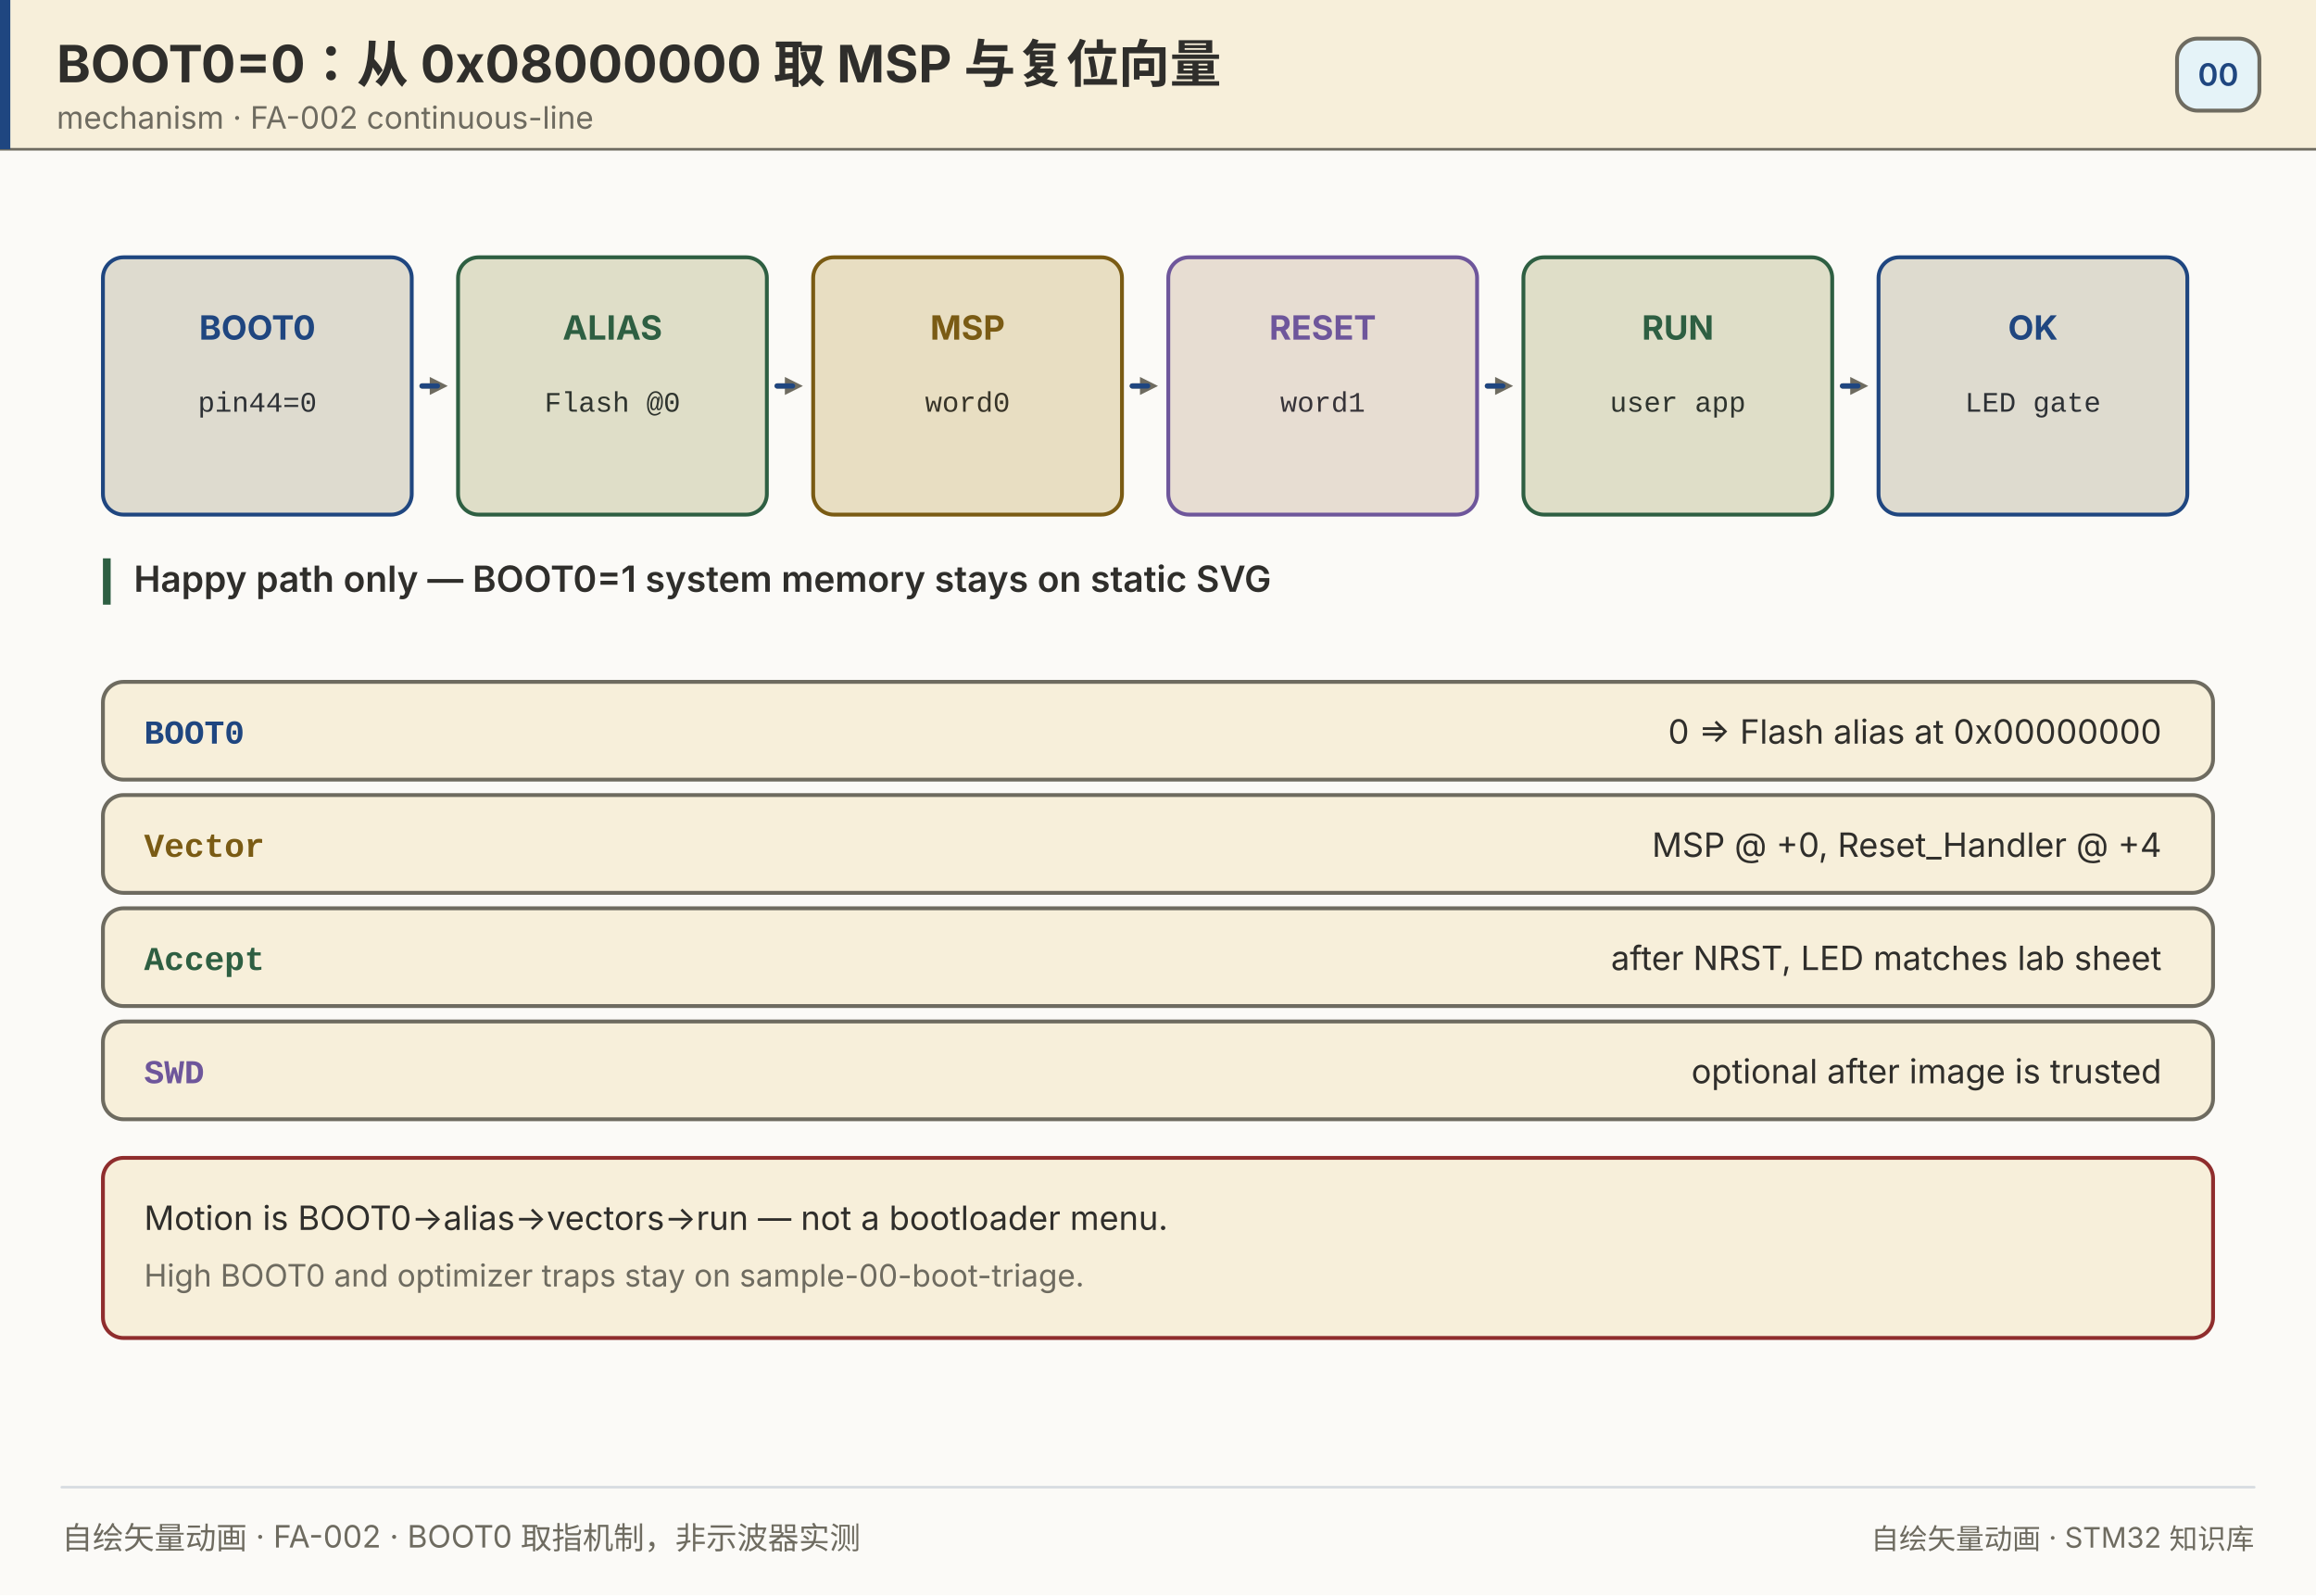
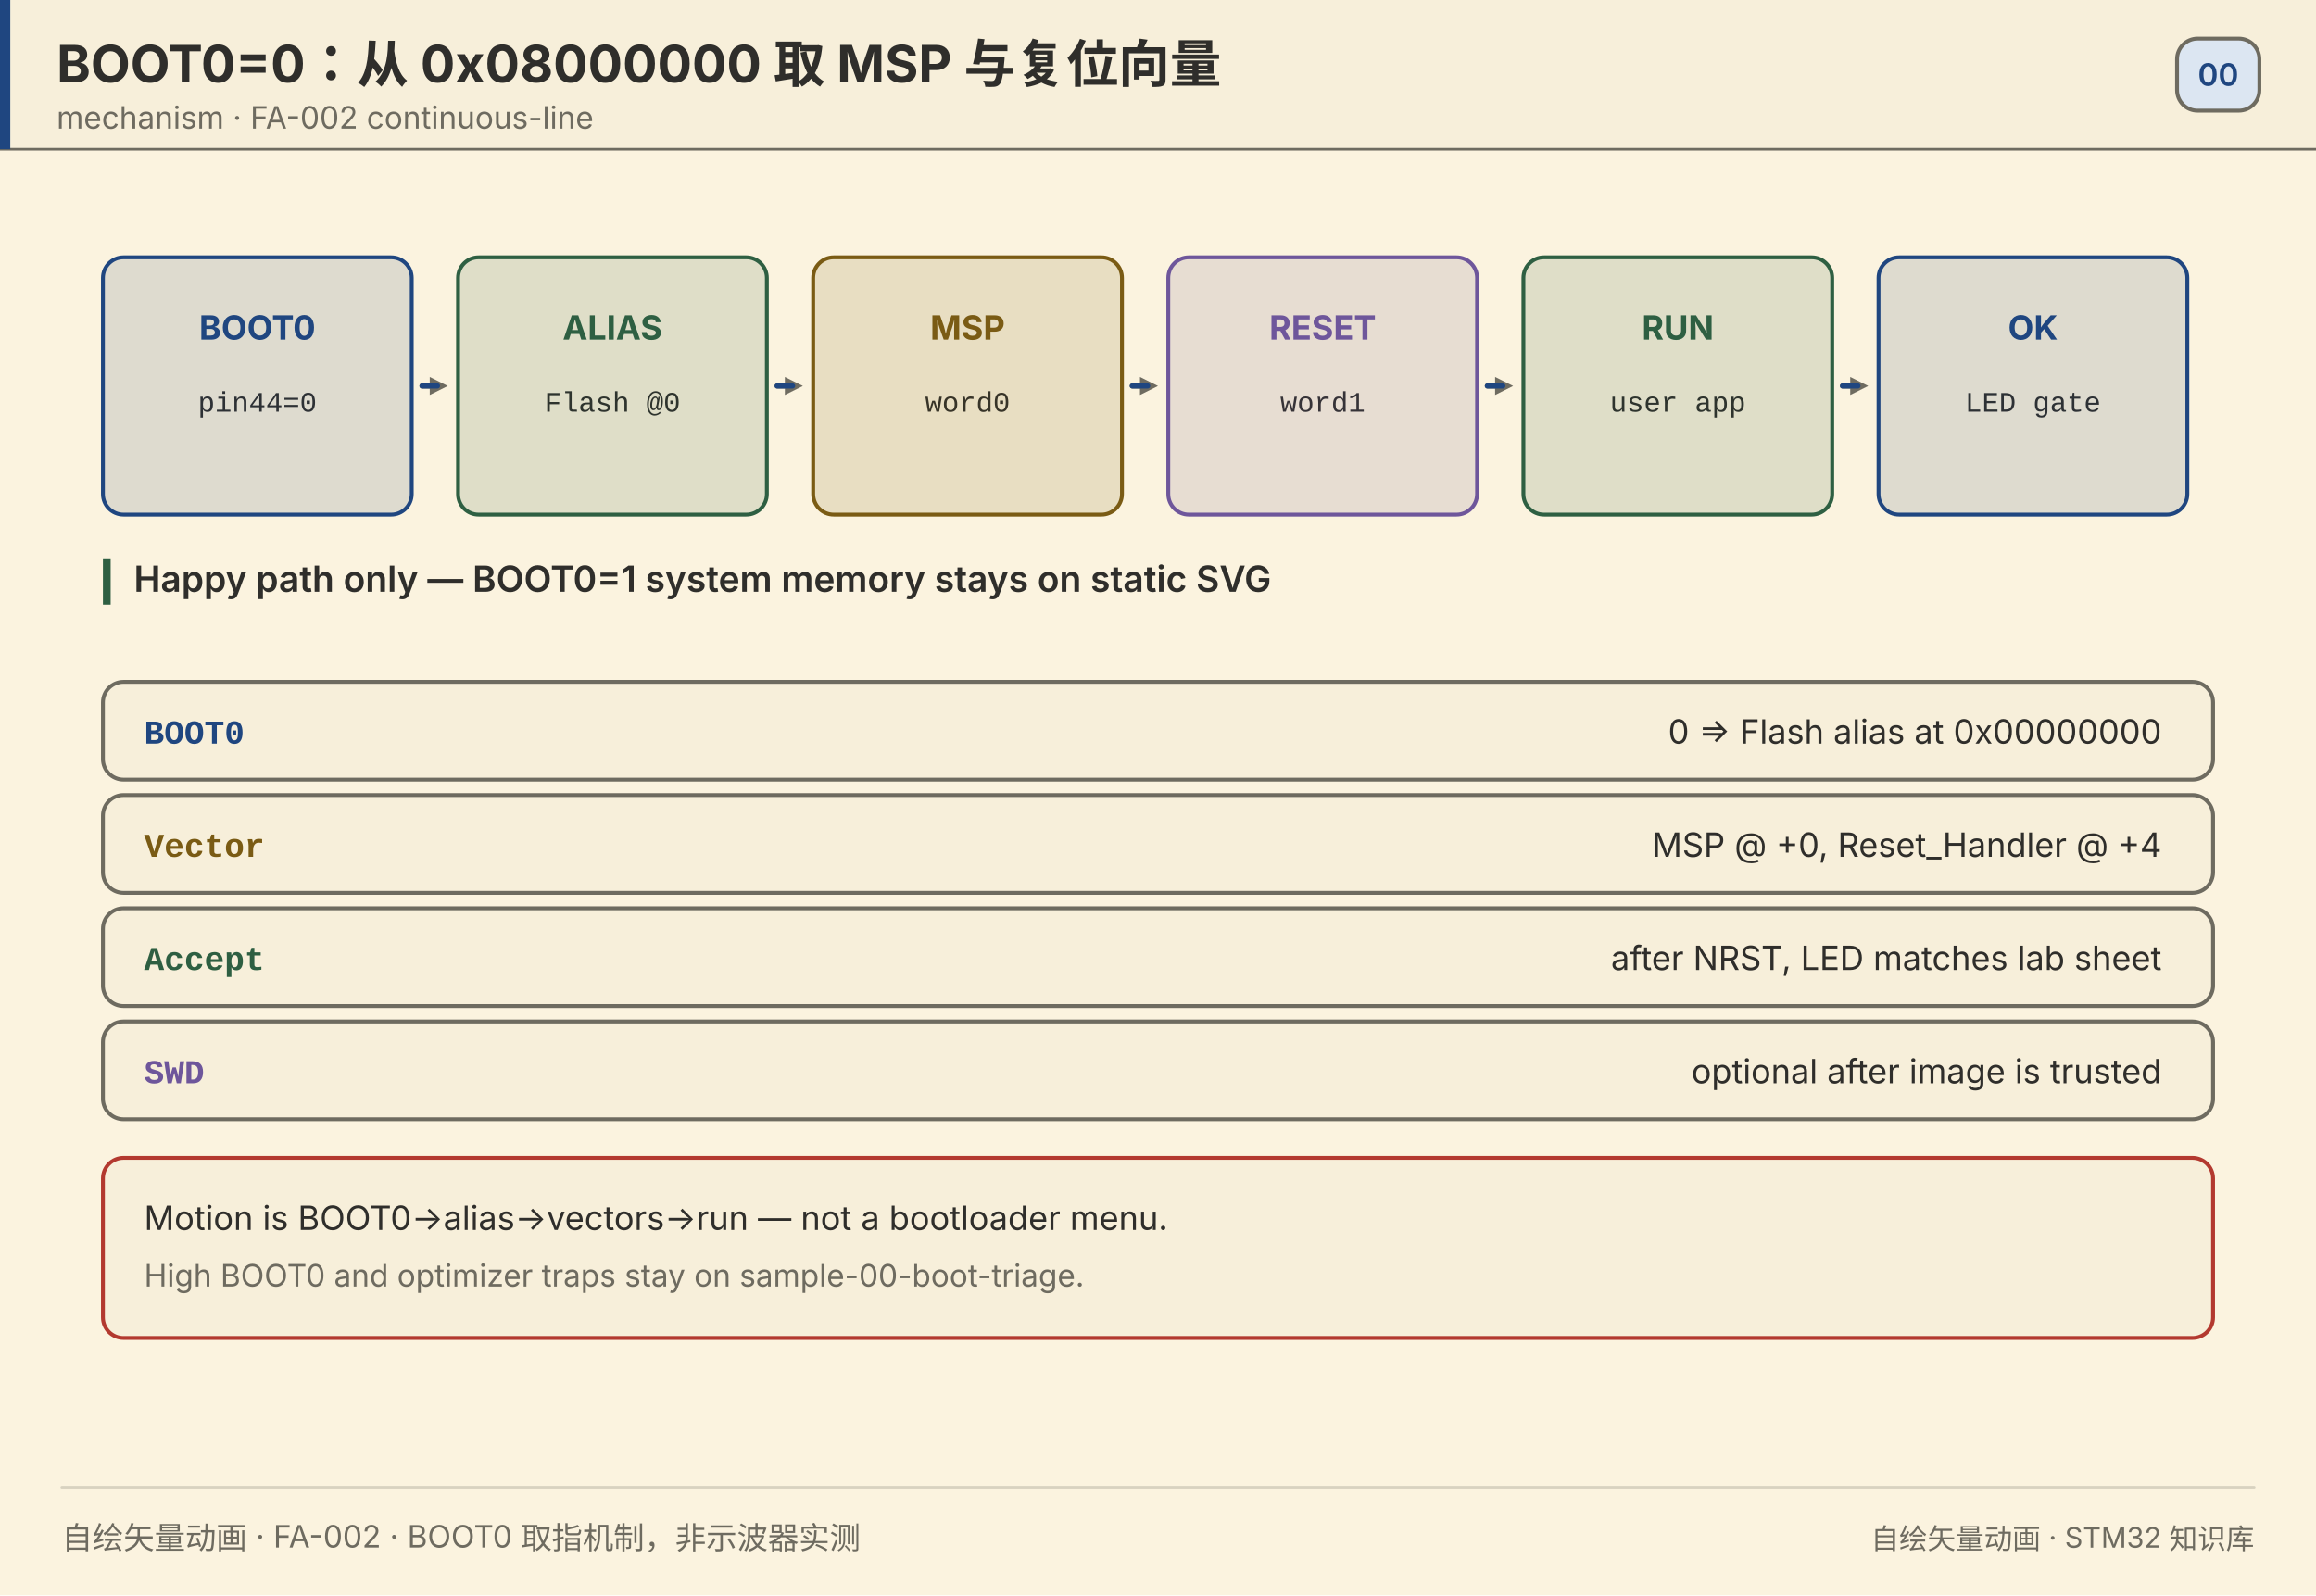
<svg xmlns="http://www.w3.org/2000/svg" width="900" height="620" viewBox="0 0 900 620" role="img" aria-label="BOOT0 Flash fetch">
  <style>

.f0{stroke-dasharray:6 12;animation:f0-flow 1.2s linear infinite;}@keyframes f0-flow{from{stroke-dashoffset:0}to{stroke-dashoffset:-18px}}

.f1{stroke-dasharray:6 12;animation:f1-flow 1.2s linear infinite;}@keyframes f1-flow{from{stroke-dashoffset:0}to{stroke-dashoffset:-18px}}

.f2{stroke-dasharray:6 12;animation:f2-flow 1.2s linear infinite;}@keyframes f2-flow{from{stroke-dashoffset:0}to{stroke-dashoffset:-18px}}

.f3{stroke-dasharray:6 12;animation:f3-flow 1.2s linear infinite;}@keyframes f3-flow{from{stroke-dashoffset:0}to{stroke-dashoffset:-18px}}

.f4{stroke-dasharray:6 12;animation:f4-flow 1.2s linear infinite;}@keyframes f4-flow{from{stroke-dashoffset:0}to{stroke-dashoffset:-18px}}
@keyframes s0-flash{0%,0.00%{opacity:0.06}0.25%,3.33%{opacity:0.35}3.58%,100%{opacity:0.06}}
.s0{animation:s0-flash 7.0s linear infinite;}
@keyframes s1-flash{0%,16.67%{opacity:0.06}16.92%,20.00%{opacity:0.35}20.25%,100%{opacity:0.06}}
.s1{animation:s1-flash 7.0s linear infinite;}
@keyframes s2-flash{0%,33.33%{opacity:0.06}33.58%,36.67%{opacity:0.35}36.92%,100%{opacity:0.06}}
.s2{animation:s2-flash 7.0s linear infinite;}
@keyframes s3-flash{0%,50.00%{opacity:0.06}50.25%,53.33%{opacity:0.35}53.58%,100%{opacity:0.06}}
.s3{animation:s3-flash 7.0s linear infinite;}
@keyframes s4-flash{0%,66.67%{opacity:0.06}66.92%,70.00%{opacity:0.35}70.25%,100%{opacity:0.06}}
.s4{animation:s4-flash 7.0s linear infinite;}
@keyframes s5-flash{0%,83.33%{opacity:0.06}83.58%,86.67%{opacity:0.35}86.92%,100%{opacity:0.06}}
.s5{animation:s5-flash 7.0s linear infinite;}
@media (prefers-reduced-motion: reduce){*{animation:none!important}}
@media (prefers-reduced-motion: reduce){*{animation:none!important}}
</style>
-   <rect x="0" y="0" width="900" height="620" fill="#fbfaf7" />
+   <rect x="0" y="0" width="900" height="620" fill="#FBF3DF" />
  <rect x="0" y="0" width="900" height="58" fill="#F7EFDA" opacity="1" />
  <line x1="0" y1="58" x2="900" y2="58" stroke="#6E6B60" stroke-width="1" stroke-linecap="round" opacity="1" />
  <rect x="0" y="0" width="4" height="58" fill="#1F4680" opacity="1" />
  <text x="22" y="32" font-size="20" fill="#2F2E2B" text-anchor="start" opacity="1" font-family="'PingFang SC','Hiragino Sans GB','Microsoft YaHei',system-ui,-apple-system,'Segoe UI',sans-serif" font-weight="700">BOOT0=0：从 0x08000000 取 MSP 与复位向量</text>
  <text x="22" y="50" font-size="12" fill="#6E6B60" text-anchor="start" opacity="1" font-family="'PingFang SC','Hiragino Sans GB','Microsoft YaHei',system-ui,-apple-system,'Segoe UI',sans-serif">mechanism · FA-002 continuous-line</text>
-   <rect x="846" y="15" width="32" height="28" fill="#e5f3f8" opacity="1" rx="8" stroke="#6E6B60" stroke-width="1.5" />
+   <rect x="846" y="15" width="32" height="28" fill="#DCE6F2" opacity="1" rx="8" stroke="#6E6B60" stroke-width="1.5" />
  <text x="862" y="33.32" font-size="12" fill="#1F4680" text-anchor="middle" opacity="1" font-family="'PingFang SC','Hiragino Sans GB','Microsoft YaHei',system-ui,-apple-system,'Segoe UI',sans-serif" font-weight="600">00</text>
  <rect x="40" y="100" width="120" height="100" fill="#F7EFDA" opacity="1" rx="8" stroke="#1F4680" stroke-width="1.5" />
  <text x="100" y="132" font-size="13" fill="#1F4680" text-anchor="middle" opacity="1" font-family="'PingFang SC','Hiragino Sans GB','Microsoft YaHei',system-ui,-apple-system,'Segoe UI',sans-serif" font-weight="700">BOOT0</text>
  <text x="100" y="160" font-size="11" fill="#2F2E2B" text-anchor="middle" opacity="1" font-family="ui-monospace,SFMono-Regular,'JetBrains Mono',Consolas,'Courier New',monospace">pin44=0</text>
  <rect x="40" y="100" width="120" height="100" fill="#1F4680" opacity="0.12" rx="8" class="s0" />
  <line x1="164" y1="150" x2="167" y2="150" stroke="#6E6B60" stroke-width="2" stroke-linecap="round" opacity="1" />
  <polygon points="174.00,150.00 167.00,153.50 167.00,146.50" fill="#6E6B60" opacity="1" />
  <line x1="164" y1="150" x2="174" y2="150" stroke="#1F4680" stroke-width="2" stroke-linecap="round" opacity="1" class="f0" />
  <rect x="178" y="100" width="120" height="100" fill="#F7EFDA" opacity="1" rx="8" stroke="#2E5F42" stroke-width="1.5" />
  <text x="238" y="132" font-size="13" fill="#2E5F42" text-anchor="middle" opacity="1" font-family="'PingFang SC','Hiragino Sans GB','Microsoft YaHei',system-ui,-apple-system,'Segoe UI',sans-serif" font-weight="700">ALIAS</text>
  <text x="238" y="160" font-size="11" fill="#2F2E2B" text-anchor="middle" opacity="1" font-family="ui-monospace,SFMono-Regular,'JetBrains Mono',Consolas,'Courier New',monospace">Flash @0</text>
  <rect x="178" y="100" width="120" height="100" fill="#2E5F42" opacity="0.12" rx="8" class="s1" />
  <line x1="302" y1="150" x2="305" y2="150" stroke="#6E6B60" stroke-width="2" stroke-linecap="round" opacity="1" />
  <polygon points="312.00,150.00 305.00,153.50 305.00,146.50" fill="#6E6B60" opacity="1" />
  <line x1="302" y1="150" x2="312" y2="150" stroke="#1F4680" stroke-width="2" stroke-linecap="round" opacity="1" class="f1" />
  <rect x="316" y="100" width="120" height="100" fill="#F7EFDA" opacity="1" rx="8" stroke="#7A5B14" stroke-width="1.5" />
  <text x="376" y="132" font-size="13" fill="#7A5B14" text-anchor="middle" opacity="1" font-family="'PingFang SC','Hiragino Sans GB','Microsoft YaHei',system-ui,-apple-system,'Segoe UI',sans-serif" font-weight="700">MSP</text>
  <text x="376" y="160" font-size="11" fill="#2F2E2B" text-anchor="middle" opacity="1" font-family="ui-monospace,SFMono-Regular,'JetBrains Mono',Consolas,'Courier New',monospace">word0</text>
  <rect x="316" y="100" width="120" height="100" fill="#7A5B14" opacity="0.12" rx="8" class="s2" />
  <line x1="440" y1="150" x2="443" y2="150" stroke="#6E6B60" stroke-width="2" stroke-linecap="round" opacity="1" />
  <polygon points="450.00,150.00 443.00,153.50 443.00,146.50" fill="#6E6B60" opacity="1" />
  <line x1="440" y1="150" x2="450" y2="150" stroke="#1F4680" stroke-width="2" stroke-linecap="round" opacity="1" class="f2" />
  <rect x="454" y="100" width="120" height="100" fill="#F7EFDA" opacity="1" rx="8" stroke="#6E569B" stroke-width="1.5" />
  <text x="514" y="132" font-size="13" fill="#6E569B" text-anchor="middle" opacity="1" font-family="'PingFang SC','Hiragino Sans GB','Microsoft YaHei',system-ui,-apple-system,'Segoe UI',sans-serif" font-weight="700">RESET</text>
  <text x="514" y="160" font-size="11" fill="#2F2E2B" text-anchor="middle" opacity="1" font-family="ui-monospace,SFMono-Regular,'JetBrains Mono',Consolas,'Courier New',monospace">word1</text>
  <rect x="454" y="100" width="120" height="100" fill="#6E569B" opacity="0.12" rx="8" class="s3" />
  <line x1="578" y1="150" x2="581" y2="150" stroke="#6E6B60" stroke-width="2" stroke-linecap="round" opacity="1" />
  <polygon points="588.00,150.00 581.00,153.50 581.00,146.50" fill="#6E6B60" opacity="1" />
  <line x1="578" y1="150" x2="588" y2="150" stroke="#1F4680" stroke-width="2" stroke-linecap="round" opacity="1" class="f3" />
  <rect x="592" y="100" width="120" height="100" fill="#F7EFDA" opacity="1" rx="8" stroke="#2E5F42" stroke-width="1.5" />
  <text x="652" y="132" font-size="13" fill="#2E5F42" text-anchor="middle" opacity="1" font-family="'PingFang SC','Hiragino Sans GB','Microsoft YaHei',system-ui,-apple-system,'Segoe UI',sans-serif" font-weight="700">RUN</text>
  <text x="652" y="160" font-size="11" fill="#2F2E2B" text-anchor="middle" opacity="1" font-family="ui-monospace,SFMono-Regular,'JetBrains Mono',Consolas,'Courier New',monospace">user app</text>
  <rect x="592" y="100" width="120" height="100" fill="#2E5F42" opacity="0.12" rx="8" class="s4" />
  <line x1="716" y1="150" x2="719" y2="150" stroke="#6E6B60" stroke-width="2" stroke-linecap="round" opacity="1" />
  <polygon points="726.00,150.00 719.00,153.50 719.00,146.50" fill="#6E6B60" opacity="1" />
  <line x1="716" y1="150" x2="726" y2="150" stroke="#1F4680" stroke-width="2" stroke-linecap="round" opacity="1" class="f4" />
  <rect x="730" y="100" width="120" height="100" fill="#F7EFDA" opacity="1" rx="8" stroke="#1F4680" stroke-width="1.5" />
  <text x="790" y="132" font-size="13" fill="#1F4680" text-anchor="middle" opacity="1" font-family="'PingFang SC','Hiragino Sans GB','Microsoft YaHei',system-ui,-apple-system,'Segoe UI',sans-serif" font-weight="700">OK</text>
  <text x="790" y="160" font-size="11" fill="#2F2E2B" text-anchor="middle" opacity="1" font-family="ui-monospace,SFMono-Regular,'JetBrains Mono',Consolas,'Courier New',monospace">LED gate</text>
  <rect x="730" y="100" width="120" height="100" fill="#1F4680" opacity="0.12" rx="8" class="s5" />
  <rect x="40" y="217" width="3" height="18" fill="#2E5F42" opacity="1" />
  <text x="52" y="230" font-size="14" fill="#2F2E2B" text-anchor="start" opacity="1" font-family="'PingFang SC','Hiragino Sans GB','Microsoft YaHei',system-ui,-apple-system,'Segoe UI',sans-serif" font-weight="600">Happy path only — BOOT0=1 system memory stays on static SVG</text>
  <rect x="40" y="265" width="820" height="38" fill="#F7EFDA" opacity="1" rx="8" stroke="#6E6B60" stroke-width="1.5" />
  <text x="56" y="289" font-size="13" fill="#1F4680" text-anchor="start" opacity="1" font-family="ui-monospace,SFMono-Regular,'JetBrains Mono',Consolas,'Courier New',monospace" font-weight="700">BOOT0</text>
  <text x="840" y="289" font-size="13" fill="#2F2E2B" text-anchor="end" opacity="1" font-family="'PingFang SC','Hiragino Sans GB','Microsoft YaHei',system-ui,-apple-system,'Segoe UI',sans-serif">0 =&gt; Flash alias at 0x00000000</text>
  <rect x="40" y="309" width="820" height="38" fill="#F7EFDA" opacity="1" rx="8" stroke="#6E6B60" stroke-width="1.5" />
  <text x="56" y="333" font-size="13" fill="#7A5B14" text-anchor="start" opacity="1" font-family="ui-monospace,SFMono-Regular,'JetBrains Mono',Consolas,'Courier New',monospace" font-weight="700">Vector</text>
  <text x="840" y="333" font-size="13" fill="#2F2E2B" text-anchor="end" opacity="1" font-family="'PingFang SC','Hiragino Sans GB','Microsoft YaHei',system-ui,-apple-system,'Segoe UI',sans-serif">MSP @ +0, Reset_Handler @ +4</text>
  <rect x="40" y="353" width="820" height="38" fill="#F7EFDA" opacity="1" rx="8" stroke="#6E6B60" stroke-width="1.5" />
  <text x="56" y="377" font-size="13" fill="#2E5F42" text-anchor="start" opacity="1" font-family="ui-monospace,SFMono-Regular,'JetBrains Mono',Consolas,'Courier New',monospace" font-weight="700">Accept</text>
  <text x="840" y="377" font-size="13" fill="#2F2E2B" text-anchor="end" opacity="1" font-family="'PingFang SC','Hiragino Sans GB','Microsoft YaHei',system-ui,-apple-system,'Segoe UI',sans-serif">after NRST, LED matches lab sheet</text>
  <rect x="40" y="397" width="820" height="38" fill="#F7EFDA" opacity="1" rx="8" stroke="#6E6B60" stroke-width="1.5" />
  <text x="56" y="421" font-size="13" fill="#6E569B" text-anchor="start" opacity="1" font-family="ui-monospace,SFMono-Regular,'JetBrains Mono',Consolas,'Courier New',monospace" font-weight="700">SWD</text>
  <text x="840" y="421" font-size="13" fill="#2F2E2B" text-anchor="end" opacity="1" font-family="'PingFang SC','Hiragino Sans GB','Microsoft YaHei',system-ui,-apple-system,'Segoe UI',sans-serif">optional after image is trusted</text>
-   <rect x="40" y="450" width="820" height="70" fill="#F7EFDA" opacity="1" rx="8" stroke="#8f2d2d" stroke-width="1.5" />
+   <rect x="40" y="450" width="820" height="70" fill="#F7EFDA" opacity="1" rx="8" stroke="#B3392F" stroke-width="1.5" />
  <text x="56" y="478" font-size="13" fill="#2F2E2B" text-anchor="start" opacity="1" font-family="'PingFang SC','Hiragino Sans GB','Microsoft YaHei',system-ui,-apple-system,'Segoe UI',sans-serif">Motion is BOOT0→alias→vectors→run — not a bootloader menu.</text>
  <text x="56" y="500" font-size="12" fill="#6E6B60" text-anchor="start" opacity="1" font-family="'PingFang SC','Hiragino Sans GB','Microsoft YaHei',system-ui,-apple-system,'Segoe UI',sans-serif">High BOOT0 and optimizer traps stay on sample-00-boot-triage.</text>
-   <line x1="24" y1="578" x2="876" y2="578" stroke="#d7dce1" stroke-width="1" stroke-linecap="round" opacity="1" />
+   <line x1="24" y1="578" x2="876" y2="578" stroke="#D8D2C0" stroke-width="1" stroke-linecap="round" opacity="1" />
  <text x="24" y="602" font-size="12" fill="#6E6B60" text-anchor="start" opacity="1" font-family="'PingFang SC','Hiragino Sans GB','Microsoft YaHei',system-ui,-apple-system,'Segoe UI',sans-serif">自绘矢量动画 · FA-002 · BOOT0 取指机制，非示波器实测</text>
  <text x="876" y="602" font-size="11" fill="#6E6B60" text-anchor="end" opacity="1" font-family="'PingFang SC','Hiragino Sans GB','Microsoft YaHei',system-ui,-apple-system,'Segoe UI',sans-serif">自绘矢量动画 · STM32 知识库</text>
</svg>
